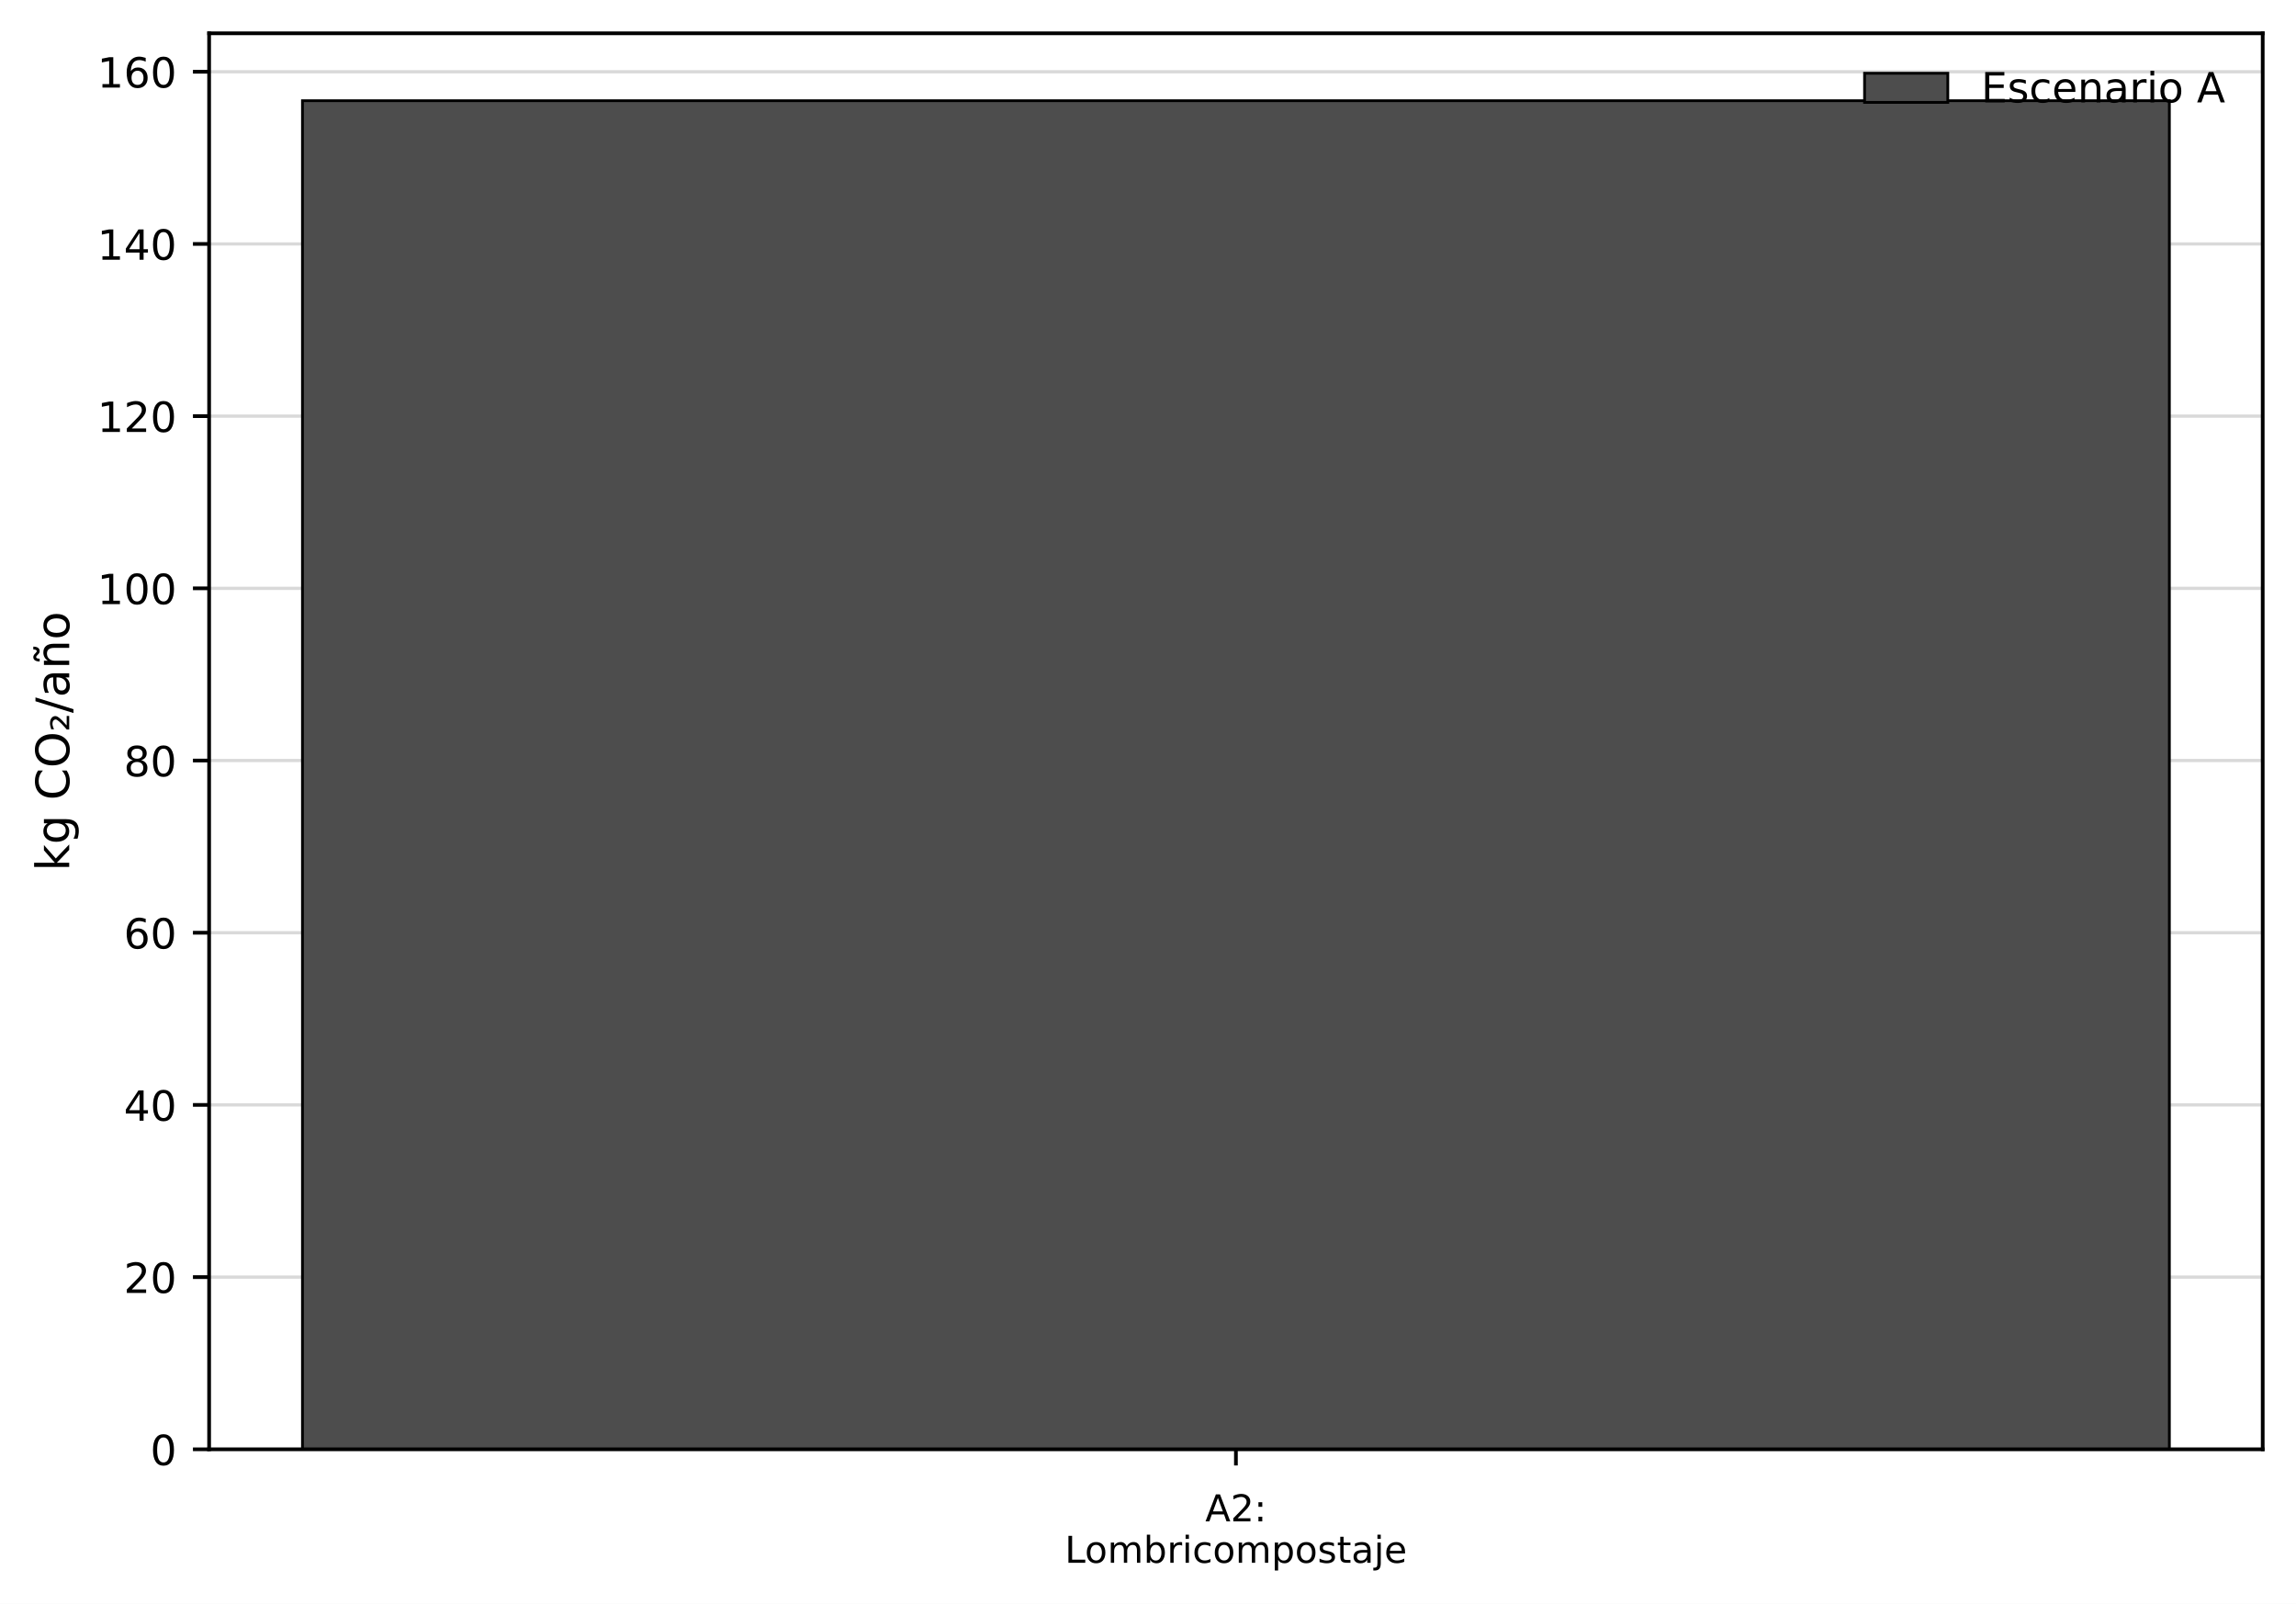
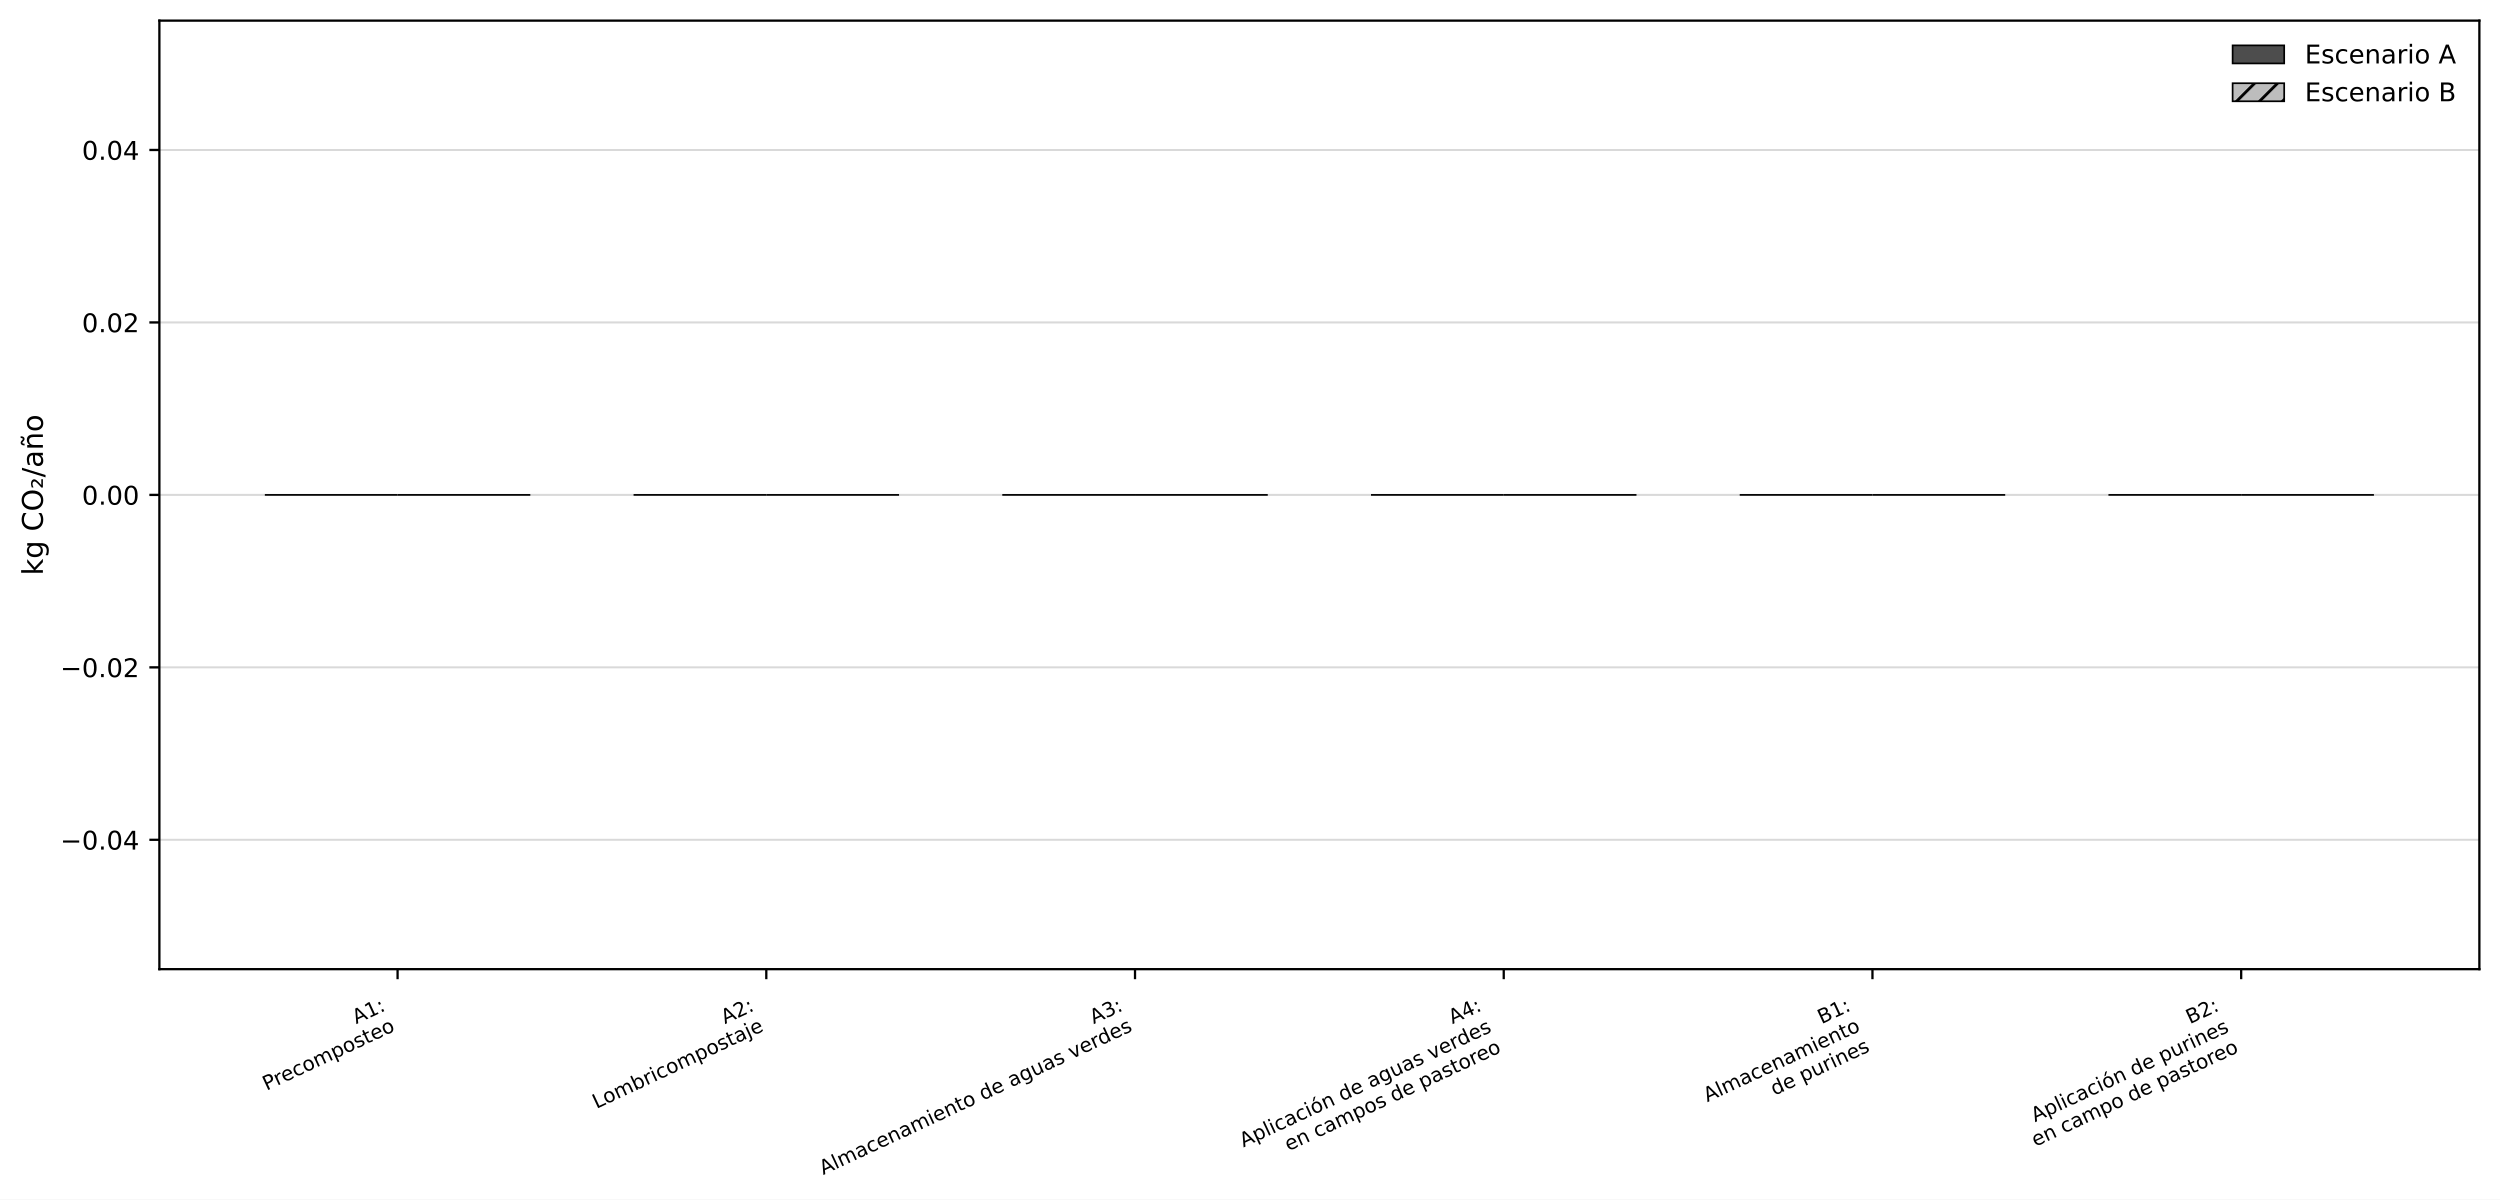
- <svg xmlns="http://www.w3.org/2000/svg" xmlns:xlink="http://www.w3.org/1999/xlink" width="496.557pt" height="346.749pt" viewBox="0 0 496.557 346.749" version="1.1">
+ <svg xmlns="http://www.w3.org/2000/svg" xmlns:xlink="http://www.w3.org/1999/xlink" width="872.566pt" height="418.665pt" viewBox="0 0 872.566 418.665" version="1.1">
  <defs>
    <style type="text/css">*{stroke-linejoin: round; stroke-linecap: butt}</style>
  </defs>
  <g id="figure_1">
    <g id="patch_1">
-       <path d="M 0 346.749 L 496.557 346.749 L 496.557 0 L 0 0 z " style="fill: #ffffff" />
+       <path d="M 0 418.665 L 872.566 418.665 L 872.566 0 L 0 0 z " style="fill: #ffffff" />
    </g>
    <g id="axes_1">
      <g id="patch_2">
-         <path d="M 45.227 313.348 L 489.357 313.348 L 489.357 7.2 L 45.227 7.2 z " style="fill: #ffffff" />
+         <path d="M 55.629 338.264 L 865.366 338.264 L 865.366 7.2 L 55.629 7.2 z " style="fill: #ffffff" />
      </g>
      <g id="matplotlib.axis_1">
        <g id="xtick_1">
          <g id="line2d_1">
            <defs>
              <path id="m8512bdd903" d="M 0 0 L 0 3.5 " style="stroke: #000000; stroke-width: 0.8" />
            </defs>
            <g>
-               <use xlink:href="#m8512bdd903" x="267.292" y="313.348" style="stroke: #000000; stroke-width: 0.8" />
+               <use xlink:href="#m8512bdd903" x="138.765" y="338.264" style="stroke: #000000; stroke-width: 0.8" />
            </g>
          </g>
          <g id="text_1">
-             <text style="font-size: 8px; font-family: 'DejaVu Sans'" transform="translate(260.6634 328.9268)">A2:</text>
-             <text style="font-size: 8px; font-family: 'DejaVu Sans'" transform="translate(230.2891 337.885)">Lombricompostaje</text>
+             <text style="font-size: 7px; font-family: 'DejaVu Sans'" transform="translate(124.3236 357.4867) rotate(-25)">A1:</text>
+             <text style="font-size: 7px; font-family: 'DejaVu Sans'" transform="translate(93.02989 380.7279) rotate(-25)">Precomposteo</text>
+           </g>
+         </g>
+         <g id="xtick_2">
+           <g id="line2d_2">
+             <g>
+               <use xlink:href="#m8512bdd903" x="267.458" y="338.264" style="stroke: #000000; stroke-width: 0.8" />
+             </g>
+           </g>
+           <g id="text_2">
+             <text style="font-size: 7px; font-family: 'DejaVu Sans'" transform="translate(253.0167 357.4867) rotate(-25)">A2:</text>
+             <text style="font-size: 7px; font-family: 'DejaVu Sans'" transform="translate(208.1544 387.0551) rotate(-25)">Lombricompostaje</text>
+           </g>
+         </g>
+         <g id="xtick_3">
+           <g id="line2d_3">
+             <g>
+               <use xlink:href="#m8512bdd903" x="396.151" y="338.264" style="stroke: #000000; stroke-width: 0.8" />
+             </g>
+           </g>
+           <g id="text_3">
+             <text style="font-size: 7px; font-family: 'DejaVu Sans'" transform="translate(381.7098 357.4867) rotate(-25)">A3:</text>
+             <text style="font-size: 7px; font-family: 'DejaVu Sans'" transform="translate(287.3304 410.1453) rotate(-25)">Almacenamiento de aguas verdes</text>
+           </g>
+         </g>
+         <g id="xtick_4">
+           <g id="line2d_4">
+             <g>
+               <use xlink:href="#m8512bdd903" x="524.844" y="338.264" style="stroke: #000000; stroke-width: 0.8" />
+             </g>
+           </g>
+           <g id="text_4">
+             <text style="font-size: 7px; font-family: 'DejaVu Sans'" transform="translate(506.9482 357.4867) rotate(-25)">A4:</text>
+             <text style="font-size: 7px; font-family: 'DejaVu Sans'" transform="translate(433.9944 400.5251) rotate(-25)">Aplicación de aguas verdes</text>
+             <text style="font-size: 7px; font-family: 'DejaVu Sans'" transform="translate(449.7149 401.8433) rotate(-25)">en campos de pastoreo</text>
+           </g>
+         </g>
+         <g id="xtick_5">
+           <g id="line2d_5">
+             <g>
+               <use xlink:href="#m8512bdd903" x="653.537" y="338.264" style="stroke: #000000; stroke-width: 0.8" />
+             </g>
+           </g>
+           <g id="text_5">
+             <text style="font-size: 7px; font-family: 'DejaVu Sans'" transform="translate(635.7704 357.4927) rotate(-25)">B1:</text>
+             <text style="font-size: 7px; font-family: 'DejaVu Sans'" transform="translate(595.9041 384.7314) rotate(-25)">Almacenamiento</text>
+             <text style="font-size: 7px; font-family: 'DejaVu Sans'" transform="translate(619.3268 382.458) rotate(-25)">de purines</text>
+           </g>
+         </g>
+         <g id="xtick_6">
+           <g id="line2d_6">
+             <g>
+               <use xlink:href="#m8512bdd903" x="782.23" y="338.264" style="stroke: #000000; stroke-width: 0.8" />
+             </g>
+           </g>
+           <g id="text_6">
+             <text style="font-size: 7px; font-family: 'DejaVu Sans'" transform="translate(764.3214 357.4927) rotate(-25)">B2:</text>
+             <text style="font-size: 7px; font-family: 'DejaVu Sans'" transform="translate(710.2693 391.7171) rotate(-25)">Aplicación de purines</text>
+             <text style="font-size: 7px; font-family: 'DejaVu Sans'" transform="translate(710.406 400.3022) rotate(-25)">en campo de pastoreo</text>
          </g>
        </g>
      </g>
      <g id="matplotlib.axis_2">
        <g id="ytick_1">
-           <g id="line2d_2">
-             <path d="M 45.227 313.348 L 489.357 313.348 " clip-path="url(#p9a41955939)" style="fill: none; stroke: #d9d9d9; stroke-width: 0.7; stroke-linecap: square" />
-           </g>
-           <g id="line2d_3">
+           <g id="line2d_7">
+             <path d="M 55.629 293.119 L 865.366 293.119 " clip-path="url(#p582b1b36f7)" style="fill: none; stroke: #d9d9d9; stroke-width: 0.7; stroke-linecap: square" />
+           </g>
+           <g id="line2d_8">
            <defs>
              <path id="me50acbb753" d="M 0 0 L -3.5 0 " style="stroke: #000000; stroke-width: 0.8" />
            </defs>
            <g>
-               <use xlink:href="#me50acbb753" x="45.227" y="313.348" style="stroke: #000000; stroke-width: 0.8" />
-             </g>
-           </g>
-           <g id="text_2">
-             <text style="font-size: 9px; font-family: 'DejaVu Sans'; text-anchor: end" x="38.227" y="316.767" transform="rotate(-0 38.22719 316.7673)">0</text>
+               <use xlink:href="#me50acbb753" x="55.629" y="293.119" style="stroke: #000000; stroke-width: 0.8" />
+             </g>
+           </g>
+           <g id="text_7">
+             <text style="font-size: 9px; font-family: 'DejaVu Sans'; text-anchor: end" x="48.629" y="296.538" transform="rotate(-0 48.62922 296.5379)">−0.04</text>
          </g>
        </g>
        <g id="ytick_2">
-           <g id="line2d_4">
-             <path d="M 45.227 276.118 L 489.357 276.118 " clip-path="url(#p9a41955939)" style="fill: none; stroke: #d9d9d9; stroke-width: 0.7; stroke-linecap: square" />
-           </g>
-           <g id="line2d_5">
-             <g>
-               <use xlink:href="#me50acbb753" x="45.227" y="276.118" style="stroke: #000000; stroke-width: 0.8" />
-             </g>
-           </g>
-           <g id="text_3">
-             <text style="font-size: 9px; font-family: 'DejaVu Sans'; text-anchor: end" x="38.227" y="279.538" transform="rotate(-0 38.22719 279.5378)">20</text>
+           <g id="line2d_9">
+             <path d="M 55.629 232.925 L 865.366 232.925 " clip-path="url(#p582b1b36f7)" style="fill: none; stroke: #d9d9d9; stroke-width: 0.7; stroke-linecap: square" />
+           </g>
+           <g id="line2d_10">
+             <g>
+               <use xlink:href="#me50acbb753" x="55.629" y="232.925" style="stroke: #000000; stroke-width: 0.8" />
+             </g>
+           </g>
+           <g id="text_8">
+             <text style="font-size: 9px; font-family: 'DejaVu Sans'; text-anchor: end" x="48.629" y="236.344" transform="rotate(-0 48.62922 236.3445)">−0.02</text>
          </g>
        </g>
        <g id="ytick_3">
-           <g id="line2d_6">
-             <path d="M 45.227 238.889 L 489.357 238.889 " clip-path="url(#p9a41955939)" style="fill: none; stroke: #d9d9d9; stroke-width: 0.7; stroke-linecap: square" />
-           </g>
-           <g id="line2d_7">
-             <g>
-               <use xlink:href="#me50acbb753" x="45.227" y="238.889" style="stroke: #000000; stroke-width: 0.8" />
-             </g>
-           </g>
-           <g id="text_4">
-             <text style="font-size: 9px; font-family: 'DejaVu Sans'; text-anchor: end" x="38.227" y="242.308" transform="rotate(-0 38.22719 242.3082)">40</text>
+           <g id="line2d_11">
+             <path d="M 55.629 172.732 L 865.366 172.732 " clip-path="url(#p582b1b36f7)" style="fill: none; stroke: #d9d9d9; stroke-width: 0.7; stroke-linecap: square" />
+           </g>
+           <g id="line2d_12">
+             <g>
+               <use xlink:href="#me50acbb753" x="55.629" y="172.732" style="stroke: #000000; stroke-width: 0.8" />
+             </g>
+           </g>
+           <g id="text_9">
+             <text style="font-size: 9px; font-family: 'DejaVu Sans'; text-anchor: end" x="48.629" y="176.151" transform="rotate(-0 48.62922 176.1511)">0.00</text>
          </g>
        </g>
        <g id="ytick_4">
-           <g id="line2d_8">
-             <path d="M 45.227 201.659 L 489.357 201.659 " clip-path="url(#p9a41955939)" style="fill: none; stroke: #d9d9d9; stroke-width: 0.7; stroke-linecap: square" />
-           </g>
-           <g id="line2d_9">
-             <g>
-               <use xlink:href="#me50acbb753" x="45.227" y="201.659" style="stroke: #000000; stroke-width: 0.8" />
-             </g>
-           </g>
-           <g id="text_5">
-             <text style="font-size: 9px; font-family: 'DejaVu Sans'; text-anchor: end" x="38.227" y="205.079" transform="rotate(-0 38.22719 205.0787)">60</text>
+           <g id="line2d_13">
+             <path d="M 55.629 112.538 L 865.366 112.538 " clip-path="url(#p582b1b36f7)" style="fill: none; stroke: #d9d9d9; stroke-width: 0.7; stroke-linecap: square" />
+           </g>
+           <g id="line2d_14">
+             <g>
+               <use xlink:href="#me50acbb753" x="55.629" y="112.538" style="stroke: #000000; stroke-width: 0.8" />
+             </g>
+           </g>
+           <g id="text_10">
+             <text style="font-size: 9px; font-family: 'DejaVu Sans'; text-anchor: end" x="48.629" y="115.958" transform="rotate(-0 48.62922 115.9577)">0.02</text>
          </g>
        </g>
        <g id="ytick_5">
-           <g id="line2d_10">
-             <path d="M 45.227 164.43 L 489.357 164.43 " clip-path="url(#p9a41955939)" style="fill: none; stroke: #d9d9d9; stroke-width: 0.7; stroke-linecap: square" />
-           </g>
-           <g id="line2d_11">
-             <g>
-               <use xlink:href="#me50acbb753" x="45.227" y="164.43" style="stroke: #000000; stroke-width: 0.8" />
-             </g>
-           </g>
-           <g id="text_6">
-             <text style="font-size: 9px; font-family: 'DejaVu Sans'; text-anchor: end" x="38.227" y="167.849" transform="rotate(-0 38.22719 167.8491)">80</text>
-           </g>
-         </g>
-         <g id="ytick_6">
-           <g id="line2d_12">
-             <path d="M 45.227 127.2 L 489.357 127.2 " clip-path="url(#p9a41955939)" style="fill: none; stroke: #d9d9d9; stroke-width: 0.7; stroke-linecap: square" />
-           </g>
-           <g id="line2d_13">
-             <g>
-               <use xlink:href="#me50acbb753" x="45.227" y="127.2" style="stroke: #000000; stroke-width: 0.8" />
-             </g>
-           </g>
-           <g id="text_7">
-             <text style="font-size: 9px; font-family: 'DejaVu Sans'; text-anchor: end" x="38.227" y="130.62" transform="rotate(-0 38.22719 130.6196)">100</text>
-           </g>
-         </g>
-         <g id="ytick_7">
-           <g id="line2d_14">
-             <path d="M 45.227 89.971 L 489.357 89.971 " clip-path="url(#p9a41955939)" style="fill: none; stroke: #d9d9d9; stroke-width: 0.7; stroke-linecap: square" />
-           </g>
          <g id="line2d_15">
-             <g>
-               <use xlink:href="#me50acbb753" x="45.227" y="89.971" style="stroke: #000000; stroke-width: 0.8" />
-             </g>
-           </g>
-           <g id="text_8">
-             <text style="font-size: 9px; font-family: 'DejaVu Sans'; text-anchor: end" x="38.227" y="93.39" transform="rotate(-0 38.22719 93.39004)">120</text>
-           </g>
-         </g>
-         <g id="ytick_8">
+             <path d="M 55.629 52.345 L 865.366 52.345 " clip-path="url(#p582b1b36f7)" style="fill: none; stroke: #d9d9d9; stroke-width: 0.7; stroke-linecap: square" />
+           </g>
          <g id="line2d_16">
-             <path d="M 45.227 52.741 L 489.357 52.741 " clip-path="url(#p9a41955939)" style="fill: none; stroke: #d9d9d9; stroke-width: 0.7; stroke-linecap: square" />
-           </g>
-           <g id="line2d_17">
-             <g>
-               <use xlink:href="#me50acbb753" x="45.227" y="52.741" style="stroke: #000000; stroke-width: 0.8" />
-             </g>
-           </g>
-           <g id="text_9">
-             <text style="font-size: 9px; font-family: 'DejaVu Sans'; text-anchor: end" x="38.227" y="56.16" transform="rotate(-0 38.22719 56.1605)">140</text>
-           </g>
-         </g>
-         <g id="ytick_9">
-           <g id="line2d_18">
-             <path d="M 45.227 15.512 L 489.357 15.512 " clip-path="url(#p9a41955939)" style="fill: none; stroke: #d9d9d9; stroke-width: 0.7; stroke-linecap: square" />
-           </g>
-           <g id="line2d_19">
-             <g>
-               <use xlink:href="#me50acbb753" x="45.227" y="15.512" style="stroke: #000000; stroke-width: 0.8" />
-             </g>
-           </g>
-           <g id="text_10">
-             <text style="font-size: 9px; font-family: 'DejaVu Sans'; text-anchor: end" x="38.227" y="18.931" transform="rotate(-0 38.22719 18.93095)">160</text>
-           </g>
-         </g>
-         <g id="text_11">
-           <text style="font-size: 10px; font-family: 'DejaVu Sans'; text-anchor: middle" x="14.969" y="160.274" transform="rotate(-90 14.96875 160.274)">kg CO₂/año</text>
+             <g>
+               <use xlink:href="#me50acbb753" x="55.629" y="52.345" style="stroke: #000000; stroke-width: 0.8" />
+             </g>
+           </g>
+           <g id="text_11">
+             <text style="font-size: 9px; font-family: 'DejaVu Sans'; text-anchor: end" x="48.629" y="55.764" transform="rotate(-0 48.62922 55.76433)">0.04</text>
+           </g>
+         </g>
+         <g id="text_12">
+           <text style="font-size: 10px; font-family: 'DejaVu Sans'; text-anchor: middle" x="14.969" y="172.732" transform="rotate(-90 14.96875 172.7318)">kg CO₂/año</text>
        </g>
      </g>
      <g id="patch_3">
-         <path d="M 65.415 313.348 L 469.169 313.348 L 469.169 21.778 L 65.415 21.778 z " clip-path="url(#p9a41955939)" style="fill: #4d4d4d; stroke: #000000; stroke-width: 0.6; stroke-linejoin: miter" />
+         <path d="M 92.435 172.732 L 138.765 172.732 L 138.765 172.732 L 92.435 172.732 z " clip-path="url(#p582b1b36f7)" style="fill: #4d4d4d; stroke: #000000; stroke-width: 0.6; stroke-linejoin: miter" />
      </g>
      <g id="patch_4">
-         <path d="M 45.227 313.348 L 45.227 7.2 " style="fill: none; stroke: #000000; stroke-width: 0.8; stroke-linejoin: miter; stroke-linecap: square" />
+         <path d="M 221.129 172.732 L 267.458 172.732 L 267.458 172.732 L 221.129 172.732 z " clip-path="url(#p582b1b36f7)" style="fill: #4d4d4d; stroke: #000000; stroke-width: 0.6; stroke-linejoin: miter" />
      </g>
      <g id="patch_5">
-         <path d="M 489.357 313.348 L 489.357 7.2 " style="fill: none; stroke: #000000; stroke-width: 0.8; stroke-linejoin: miter; stroke-linecap: square" />
+         <path d="M 349.822 172.732 L 396.151 172.732 L 396.151 172.732 L 349.822 172.732 z " clip-path="url(#p582b1b36f7)" style="fill: #4d4d4d; stroke: #000000; stroke-width: 0.6; stroke-linejoin: miter" />
      </g>
      <g id="patch_6">
-         <path d="M 45.227 313.348 L 489.357 313.348 " style="fill: none; stroke: #000000; stroke-width: 0.8; stroke-linejoin: miter; stroke-linecap: square" />
+         <path d="M 478.515 172.732 L 524.844 172.732 L 524.844 172.732 L 478.515 172.732 z " clip-path="url(#p582b1b36f7)" style="fill: #4d4d4d; stroke: #000000; stroke-width: 0.6; stroke-linejoin: miter" />
      </g>
      <g id="patch_7">
-         <path d="M 45.227 7.2 L 489.357 7.2 " style="fill: none; stroke: #000000; stroke-width: 0.8; stroke-linejoin: miter; stroke-linecap: square" />
+         <path d="M 607.208 172.732 L 653.537 172.732 L 653.537 172.732 L 607.208 172.732 z " clip-path="url(#p582b1b36f7)" style="fill: #4d4d4d; stroke: #000000; stroke-width: 0.6; stroke-linejoin: miter" />
+       </g>
+       <g id="patch_8">
+         <path d="M 735.901 172.732 L 782.23 172.732 L 782.23 172.732 L 735.901 172.732 z " clip-path="url(#p582b1b36f7)" style="fill: #4d4d4d; stroke: #000000; stroke-width: 0.6; stroke-linejoin: miter" />
+       </g>
+       <g id="patch_9">
+         <path d="M 138.765 172.732 L 185.094 172.732 L 185.094 172.732 L 138.765 172.732 z " clip-path="url(#p582b1b36f7)" style="fill: url(#h616a057982); stroke: #000000; stroke-width: 0.6; stroke-linejoin: miter" />
+       </g>
+       <g id="patch_10">
+         <path d="M 267.458 172.732 L 313.788 172.732 L 313.788 172.732 L 267.458 172.732 z " clip-path="url(#p582b1b36f7)" style="fill: url(#h616a057982); stroke: #000000; stroke-width: 0.6; stroke-linejoin: miter" />
+       </g>
+       <g id="patch_11">
+         <path d="M 396.151 172.732 L 442.481 172.732 L 442.481 172.732 L 396.151 172.732 z " clip-path="url(#p582b1b36f7)" style="fill: url(#h616a057982); stroke: #000000; stroke-width: 0.6; stroke-linejoin: miter" />
+       </g>
+       <g id="patch_12">
+         <path d="M 524.844 172.732 L 571.174 172.732 L 571.174 172.732 L 524.844 172.732 z " clip-path="url(#p582b1b36f7)" style="fill: url(#h616a057982); stroke: #000000; stroke-width: 0.6; stroke-linejoin: miter" />
+       </g>
+       <g id="patch_13">
+         <path d="M 653.537 172.732 L 699.867 172.732 L 699.867 172.732 L 653.537 172.732 z " clip-path="url(#p582b1b36f7)" style="fill: url(#h616a057982); stroke: #000000; stroke-width: 0.6; stroke-linejoin: miter" />
+       </g>
+       <g id="patch_14">
+         <path d="M 782.23 172.732 L 828.56 172.732 L 828.56 172.732 L 782.23 172.732 z " clip-path="url(#p582b1b36f7)" style="fill: url(#h616a057982); stroke: #000000; stroke-width: 0.6; stroke-linejoin: miter" />
+       </g>
+       <g id="patch_15">
+         <path d="M 55.629 338.264 L 55.629 7.2 " style="fill: none; stroke: #000000; stroke-width: 0.8; stroke-linejoin: miter; stroke-linecap: square" />
+       </g>
+       <g id="patch_16">
+         <path d="M 865.366 338.264 L 865.366 7.2 " style="fill: none; stroke: #000000; stroke-width: 0.8; stroke-linejoin: miter; stroke-linecap: square" />
+       </g>
+       <g id="patch_17">
+         <path d="M 55.629 338.264 L 865.366 338.264 " style="fill: none; stroke: #000000; stroke-width: 0.8; stroke-linejoin: miter; stroke-linecap: square" />
+       </g>
+       <g id="patch_18">
+         <path d="M 55.629 7.2 L 865.366 7.2 " style="fill: none; stroke: #000000; stroke-width: 0.8; stroke-linejoin: miter; stroke-linecap: square" />
      </g>
      <g id="legend_1">
-         <g id="patch_8">
-           <path d="M 403.252 22.139 L 421.252 22.139 L 421.252 15.839 L 403.252 15.839 z " style="fill: #4d4d4d; stroke: #000000; stroke-width: 0.6; stroke-linejoin: miter" />
-         </g>
-         <g id="text_12">
-           <text style="font-size: 9px; font-family: 'DejaVu Sans'; text-anchor: start" x="428.452" y="22.139" transform="rotate(-0 428.4525 22.13859)">Escenario A</text>
+         <g id="patch_19">
+           <path d="M 779.243 22.139 L 797.243 22.139 L 797.243 15.839 L 779.243 15.839 z " style="fill: #4d4d4d; stroke: #000000; stroke-width: 0.6; stroke-linejoin: miter" />
+         </g>
+         <g id="text_13">
+           <text style="font-size: 9px; font-family: 'DejaVu Sans'; text-anchor: start" x="804.443" y="22.139" transform="rotate(-0 804.4431 22.13859)">Escenario A</text>
+         </g>
+         <g id="patch_20">
+           <path d="M 779.243 35.349 L 797.243 35.349 L 797.243 29.049 L 779.243 29.049 z " style="fill: url(#h616a057982); stroke: #000000; stroke-width: 0.6; stroke-linejoin: miter" />
+         </g>
+         <g id="text_14">
+           <text style="font-size: 9px; font-family: 'DejaVu Sans'; text-anchor: start" x="804.443" y="35.349" transform="rotate(-0 804.4431 35.34891)">Escenario B</text>
        </g>
      </g>
    </g>
  </g>
  <defs>
-     <clipPath id="p9a41955939">
-       <rect x="45.227" y="7.2" width="444.13" height="306.148" />
+     <clipPath id="p582b1b36f7">
+       <rect x="55.629" y="7.2" width="809.737" height="331.064" />
    </clipPath>
  </defs>
+   <defs>
+     <pattern id="h616a057982" patternUnits="userSpaceOnUse" x="0" y="0" width="72" height="72">
+       <rect x="0" y="0" width="73" height="73" fill="#bdbdbd" />
+       <path d="M -36 36 L 36 -36 M -32 40 L 40 -32 M -28 44 L 44 -28 M -24 48 L 48 -24 M -20 52 L 52 -20 M -16 56 L 56 -16 M -12 60 L 60 -12 M -8 64 L 64 -8 M -4 68 L 68 -4 M 0 72 L 72 0 M 4 76 L 76 4 M 8 80 L 80 8 M 12 84 L 84 12 M 16 88 L 88 16 M 20 92 L 92 20 M 24 96 L 96 24 M 28 100 L 100 28 M 32 104 L 104 32 M 36 108 L 108 36 " style="fill: #000000; stroke: #000000; stroke-width: 1.0; stroke-linecap: butt; stroke-linejoin: miter" />
+     </pattern>
+   </defs>
</svg>
